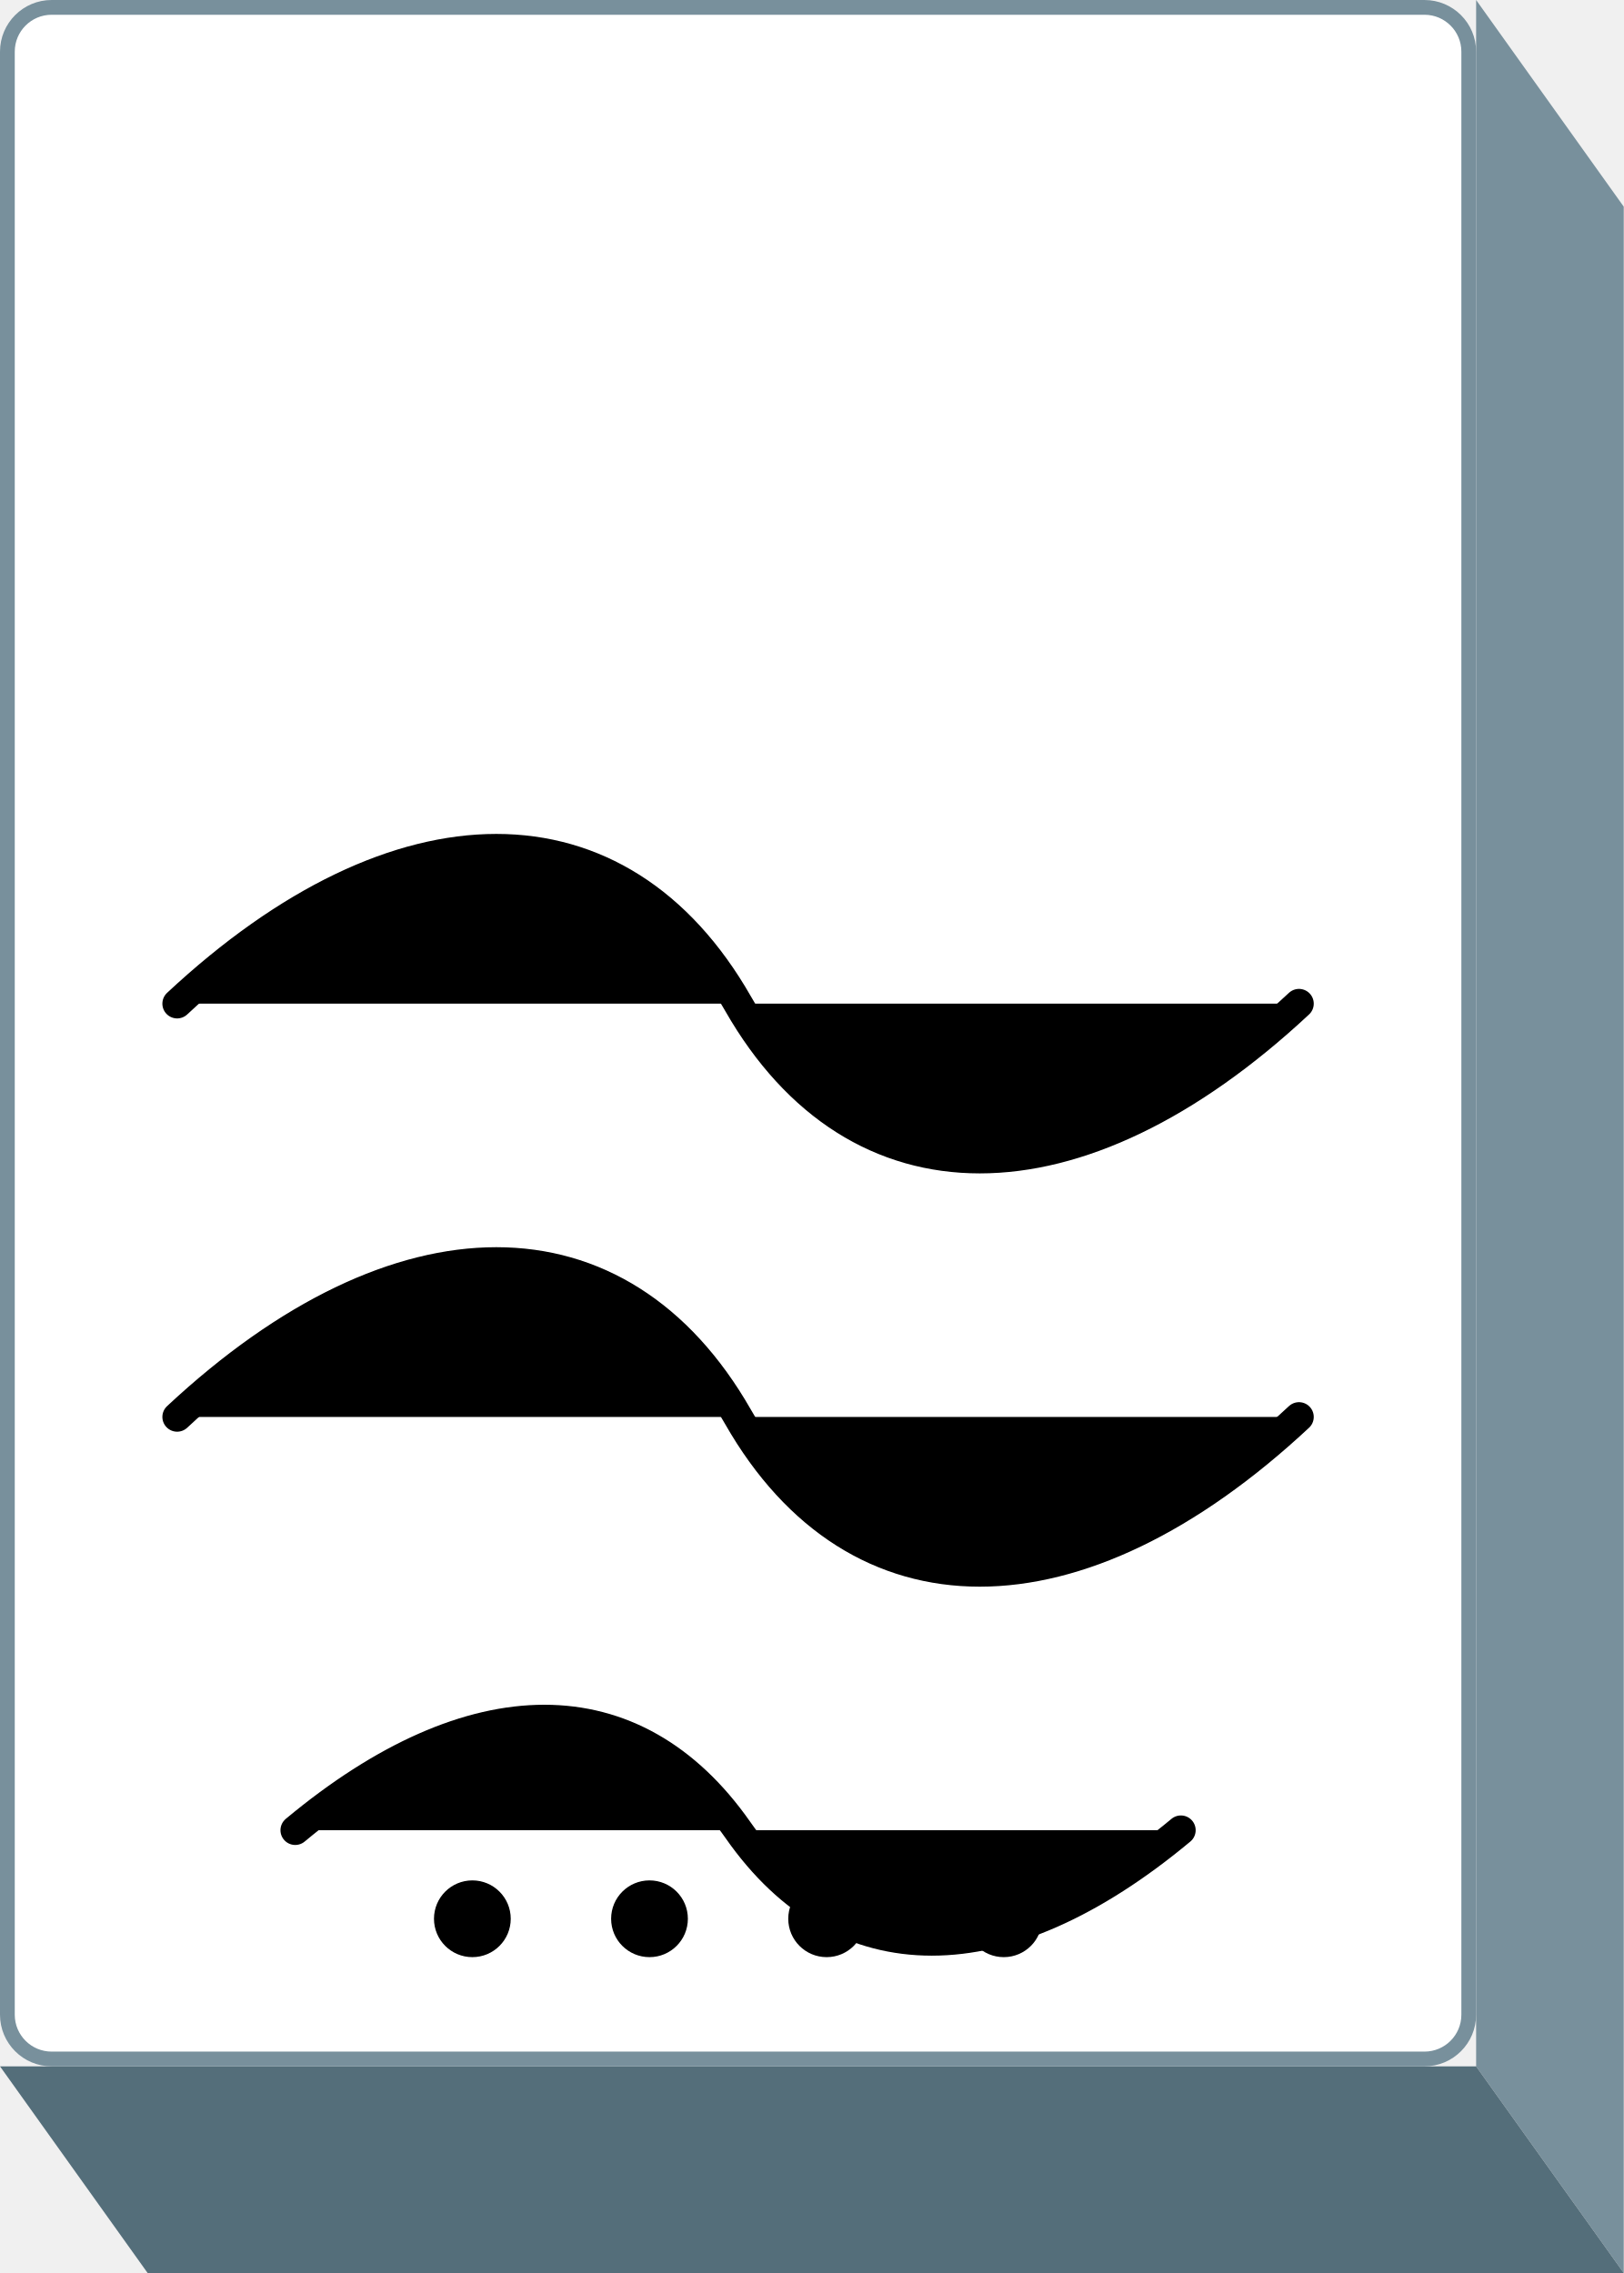
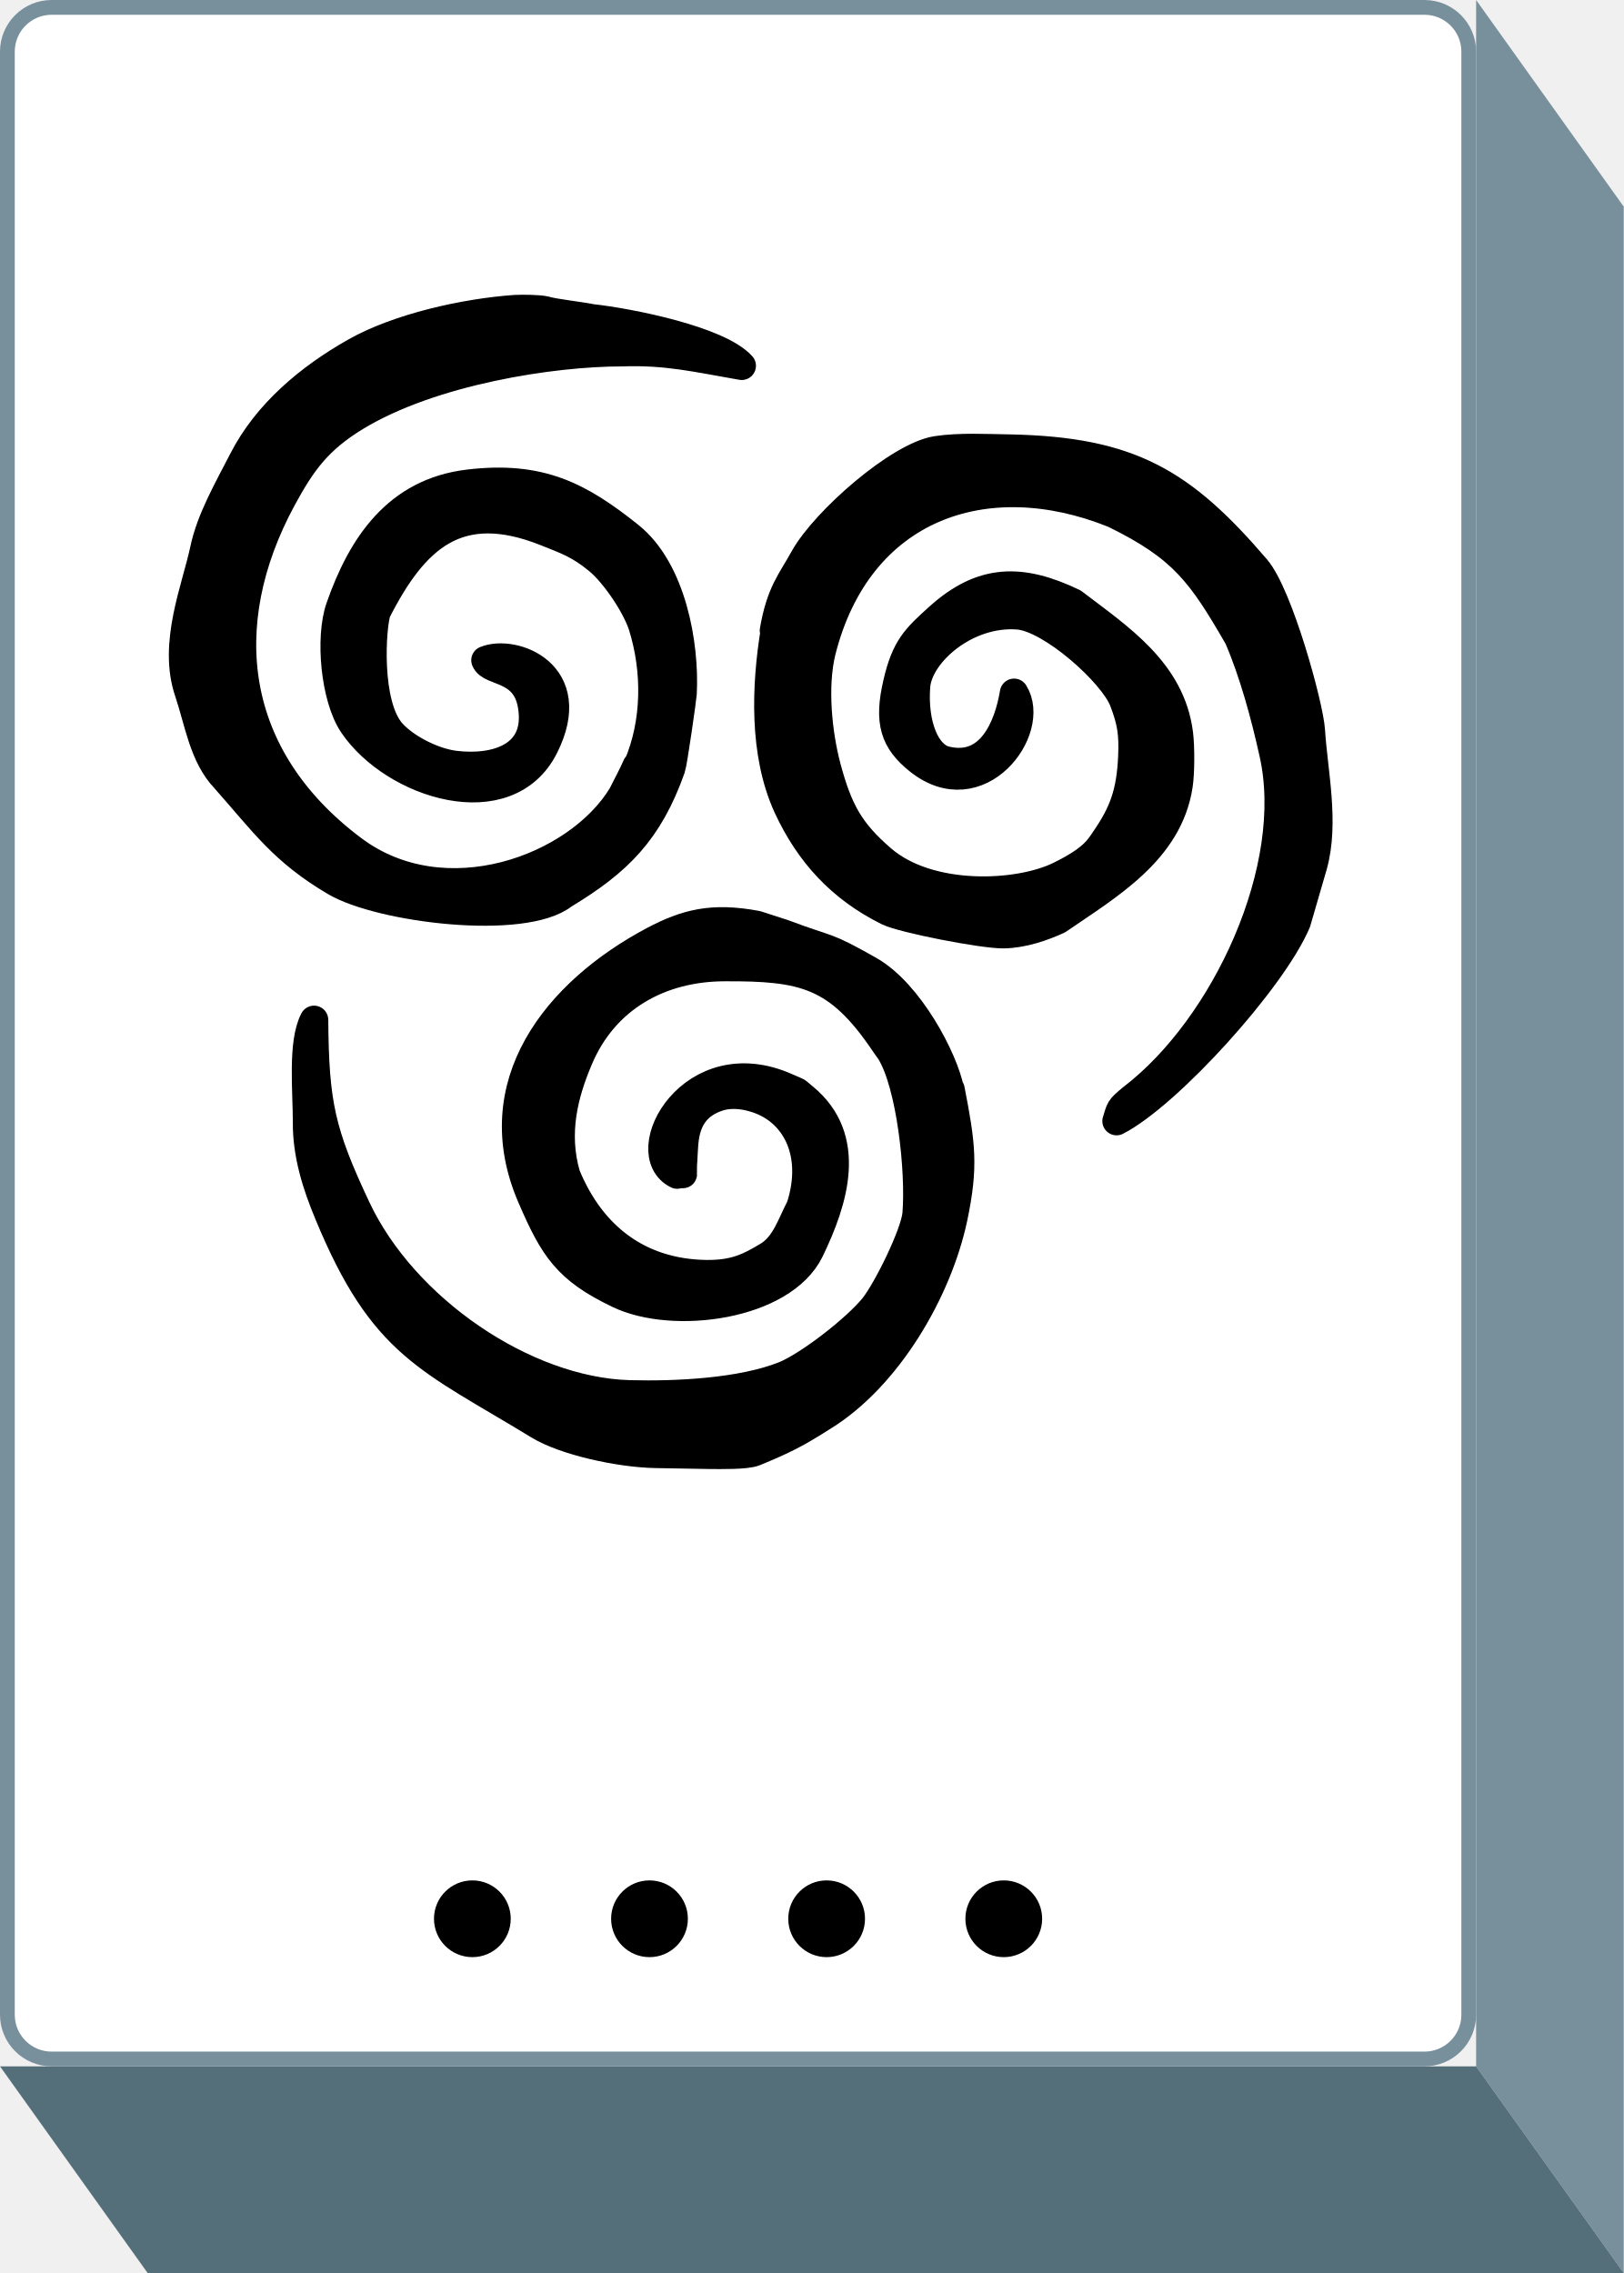
<svg xmlns="http://www.w3.org/2000/svg" width="110" height="154" viewBox="0 0 110 154">
  <path d="M100 0 L110 14 L110 154 L100 140 Z" fill="#78909c" />
  <path d="M0 140 L100 140 L110 154 L10 154 Z" fill="#546e7a" />
  <rect x="0.5" y="0.5" width="99" height="139" rx="3" fill="#ffffff" stroke="#78909c" stroke-width="1" />
  <g transform="translate(0,20)">
-     <g fill="#000000" stroke="#000000" stroke-width="2" stroke-linejoin="round" stroke-linecap="round">
-       <path d="M12 48 C27 34 42 34 50 48 C58 62 73 62 88 48 M12 76 C27 62 42 62 50 76 C58 90 73 90 88 76 M20 104 C32 94 43 94 50 104 C57 114 68 114 80 104" />
+     <g transform="translate(-246.9867,-205.6183) scale(0.02143)">
+       <path d="M13538 11083c-13,30 -31,63 -46,93 -141,233 -562,389 -852,171 -388,-291 -439,-710 -223,-1109 64,-118 115,-187 233,-259 241,-146 621,-204 842,-204 142,-5 239,19 378,43 -73,-81 -355,-137 -474,-150 -33,-7 -123,-17 -147,-25 -22,-5 -72,-5 -95,-4 -158,11 -370,58 -507,136 -143,81 -278,193 -354,342 -45,88 -102,186 -122,282 -26,123 -101,298 -49,450 32,95 46,203 115,275 124,140 183,228 347,325 143,85 597,141 723,41 171,-103 269,-199 340,-400 6,-16 35,-221 36,-236 8,-156 -34,-391 -168,-498 -159,-127 -283,-192 -509,-165 -225,27 -337,194 -406,392 -33,95 -16,284 41,369 129,191 488,304 605,70 116,-231 -98,-309 -186,-273 16,40 126,21 147,142 28,163 -115,205 -244,189 -66,-8 -153,-51 -198,-100 -82,-89 -65,-339 -49,-385 119,-234 257,-362 534,-252 65,26 107,40 167,90 52,43 120,144 140,208 44,141 43,305 -16,442z" fill="#000000" stroke="#000000" stroke-width="90.0" stroke-linejoin="round" stroke-linecap="round" />
+       <path d="M13975 10654c-29,176 -37,390 40,558 68,147 168,257 317,331 46,23 301,73 366,72 63,-1 126,-24 172,-45 157,-108 350,-218 381,-427 6,-40 6,-121 1,-161 -25,-199 -190,-305 -334,-415 -163,-78 -287,-79 -426,47 -72,65 -104,95 -130,207 -29,124 -9,183 67,244 190,153 375,-96 302,-213 -18,109 -75,247 -215,214 -65,-15 -104,-115 -95,-235 8,-104 159,-237 323,-224 104,8 299,182 333,270 25,65 31,103 28,175 -5,117 -29,180 -86,263 -21,31 -39,63 -142,114 -132,66 -415,78 -564,-51 -101,-87 -138,-154 -175,-293 -27,-103 -43,-251 -16,-363 115,-459 519,-600 925,-436 217,106 276,188 393,391 48,111 85,248 111,366 82,361 -151,864 -446,1090 -44,36 -37,34 -50,73 163,-84 492,-447 569,-629l52 -179c38,-136 1,-297 -7,-427 -5,-78 -101,-428 -173,-512 -234,-273 -398,-371 -777,-379 -73,-1 -160,-6 -232,5 -120,18 -354,224 -419,340 -42,76 -75,109 -96,230z" fill="#000000" stroke="#000000" stroke-width="90.0" stroke-linejoin="round" stroke-linecap="round" />
+       <path d="M14528 12107c-19,-97 -128,-306 -255,-378 -145,-82 -117,-58 -269,-115l-86 -28c-143,-27 -225,-4 -326,49 -307,163 -541,455 -386,812 70,162 112,228 275,306 172,83 518,38 604,-138 77,-159 138,-355 -19,-484 -32,-26 -10,-12 -52,-31 -301,-136 -486,207 -348,275 29,-11 13,22 19,-50 4,-56 -4,-161 117,-197 32,-9 72,-6 105,4 132,37 204,174 149,345 -29,55 -48,122 -103,155 -58,35 -104,59 -195,58 -214,-3 -364,-121 -443,-313 -39,-134 -7,-257 39,-366 81,-194 258,-292 463,-292 248,-1 357,22 504,240 7,11 16,22 19,27 65,105 94,379 83,513 -5,63 -93,241 -136,295 -57,70 -206,185 -282,216 -135,54 -341,64 -490,60 -331,-9 -714,-271 -863,-589 -112,-238 -132,-329 -134,-595 -38,73 -22,223 -22,323 -1,102 30,199 68,290 173,419 316,456 665,669 82,50 255,88 369,90 57,1 116,2 174,3 30,0 112,2 139,-9 92,-38 130,-57 215,-111 205,-126 364,-398 413,-630 34,-163 25,-230 -9,-405z" fill="#000000" stroke="#000000" stroke-width="90.0" stroke-linejoin="round" stroke-linecap="round" />
    </g>
    <circle cx="32" cy="110" r="2.6" fill="#000000" />
    <circle cx="44" cy="110" r="2.6" fill="#000000" />
    <circle cx="56" cy="110" r="2.6" fill="#000000" />
    <circle cx="68" cy="110" r="2.6" fill="#000000" />
  </g>
</svg>
